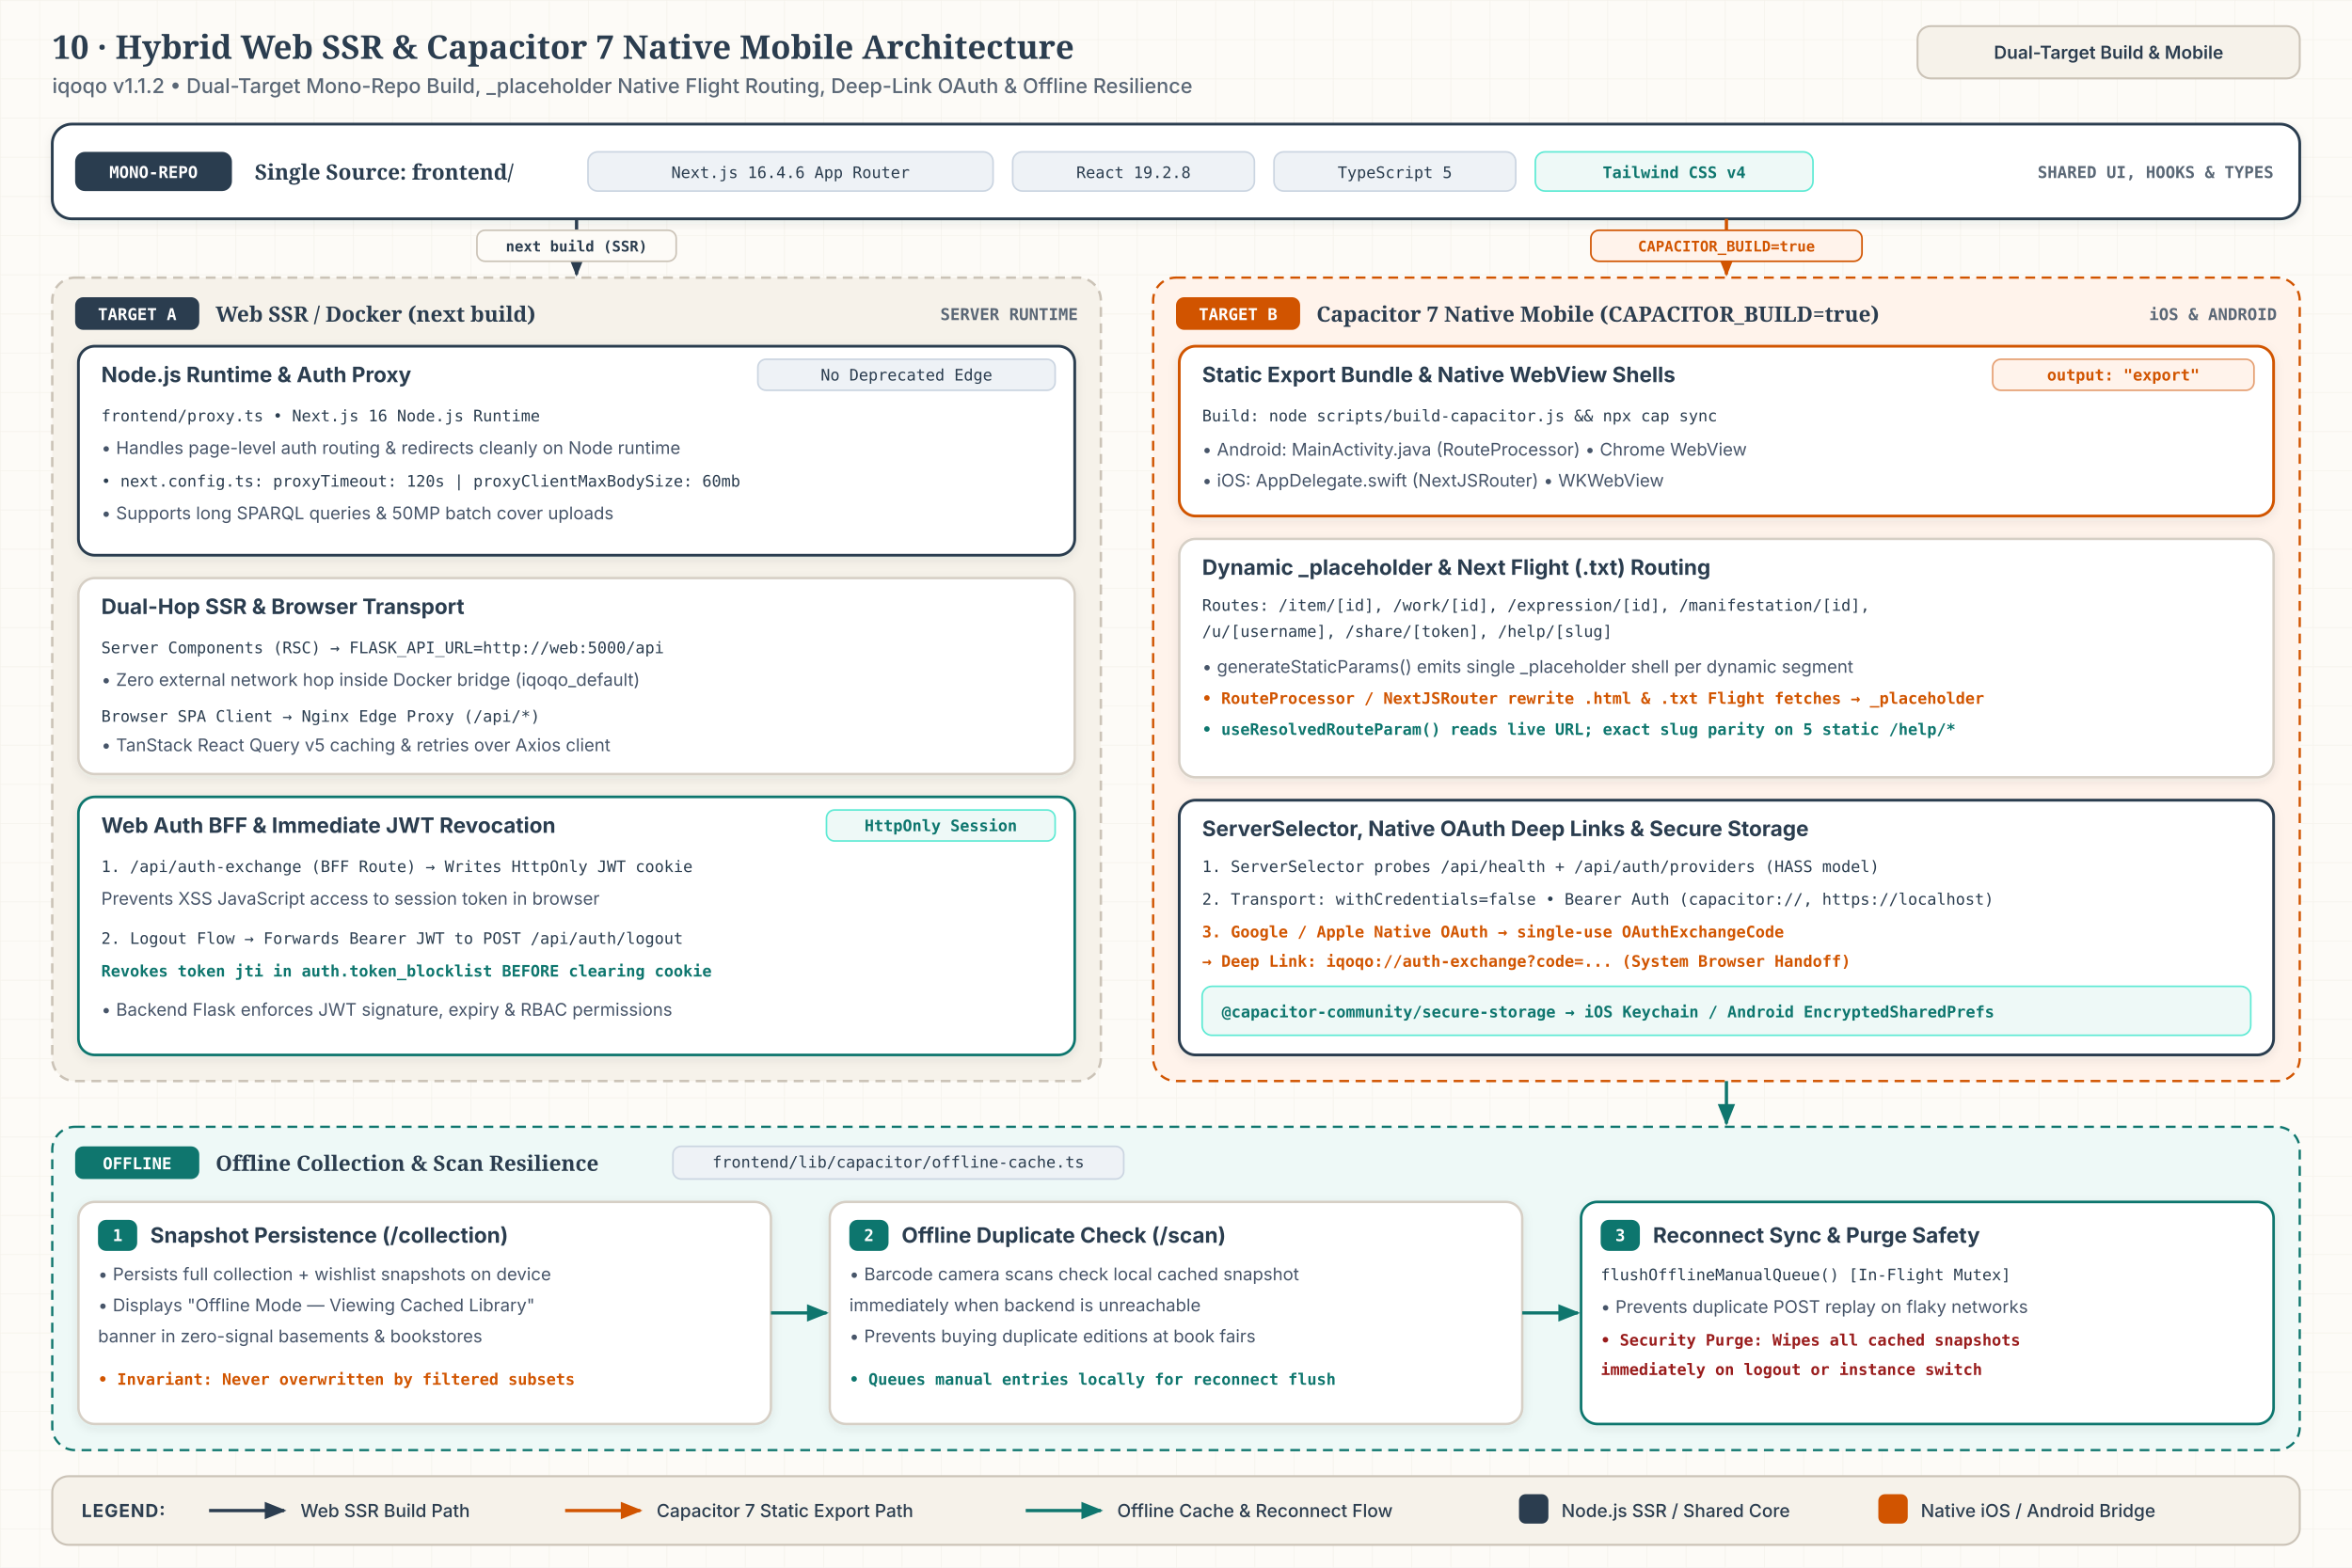
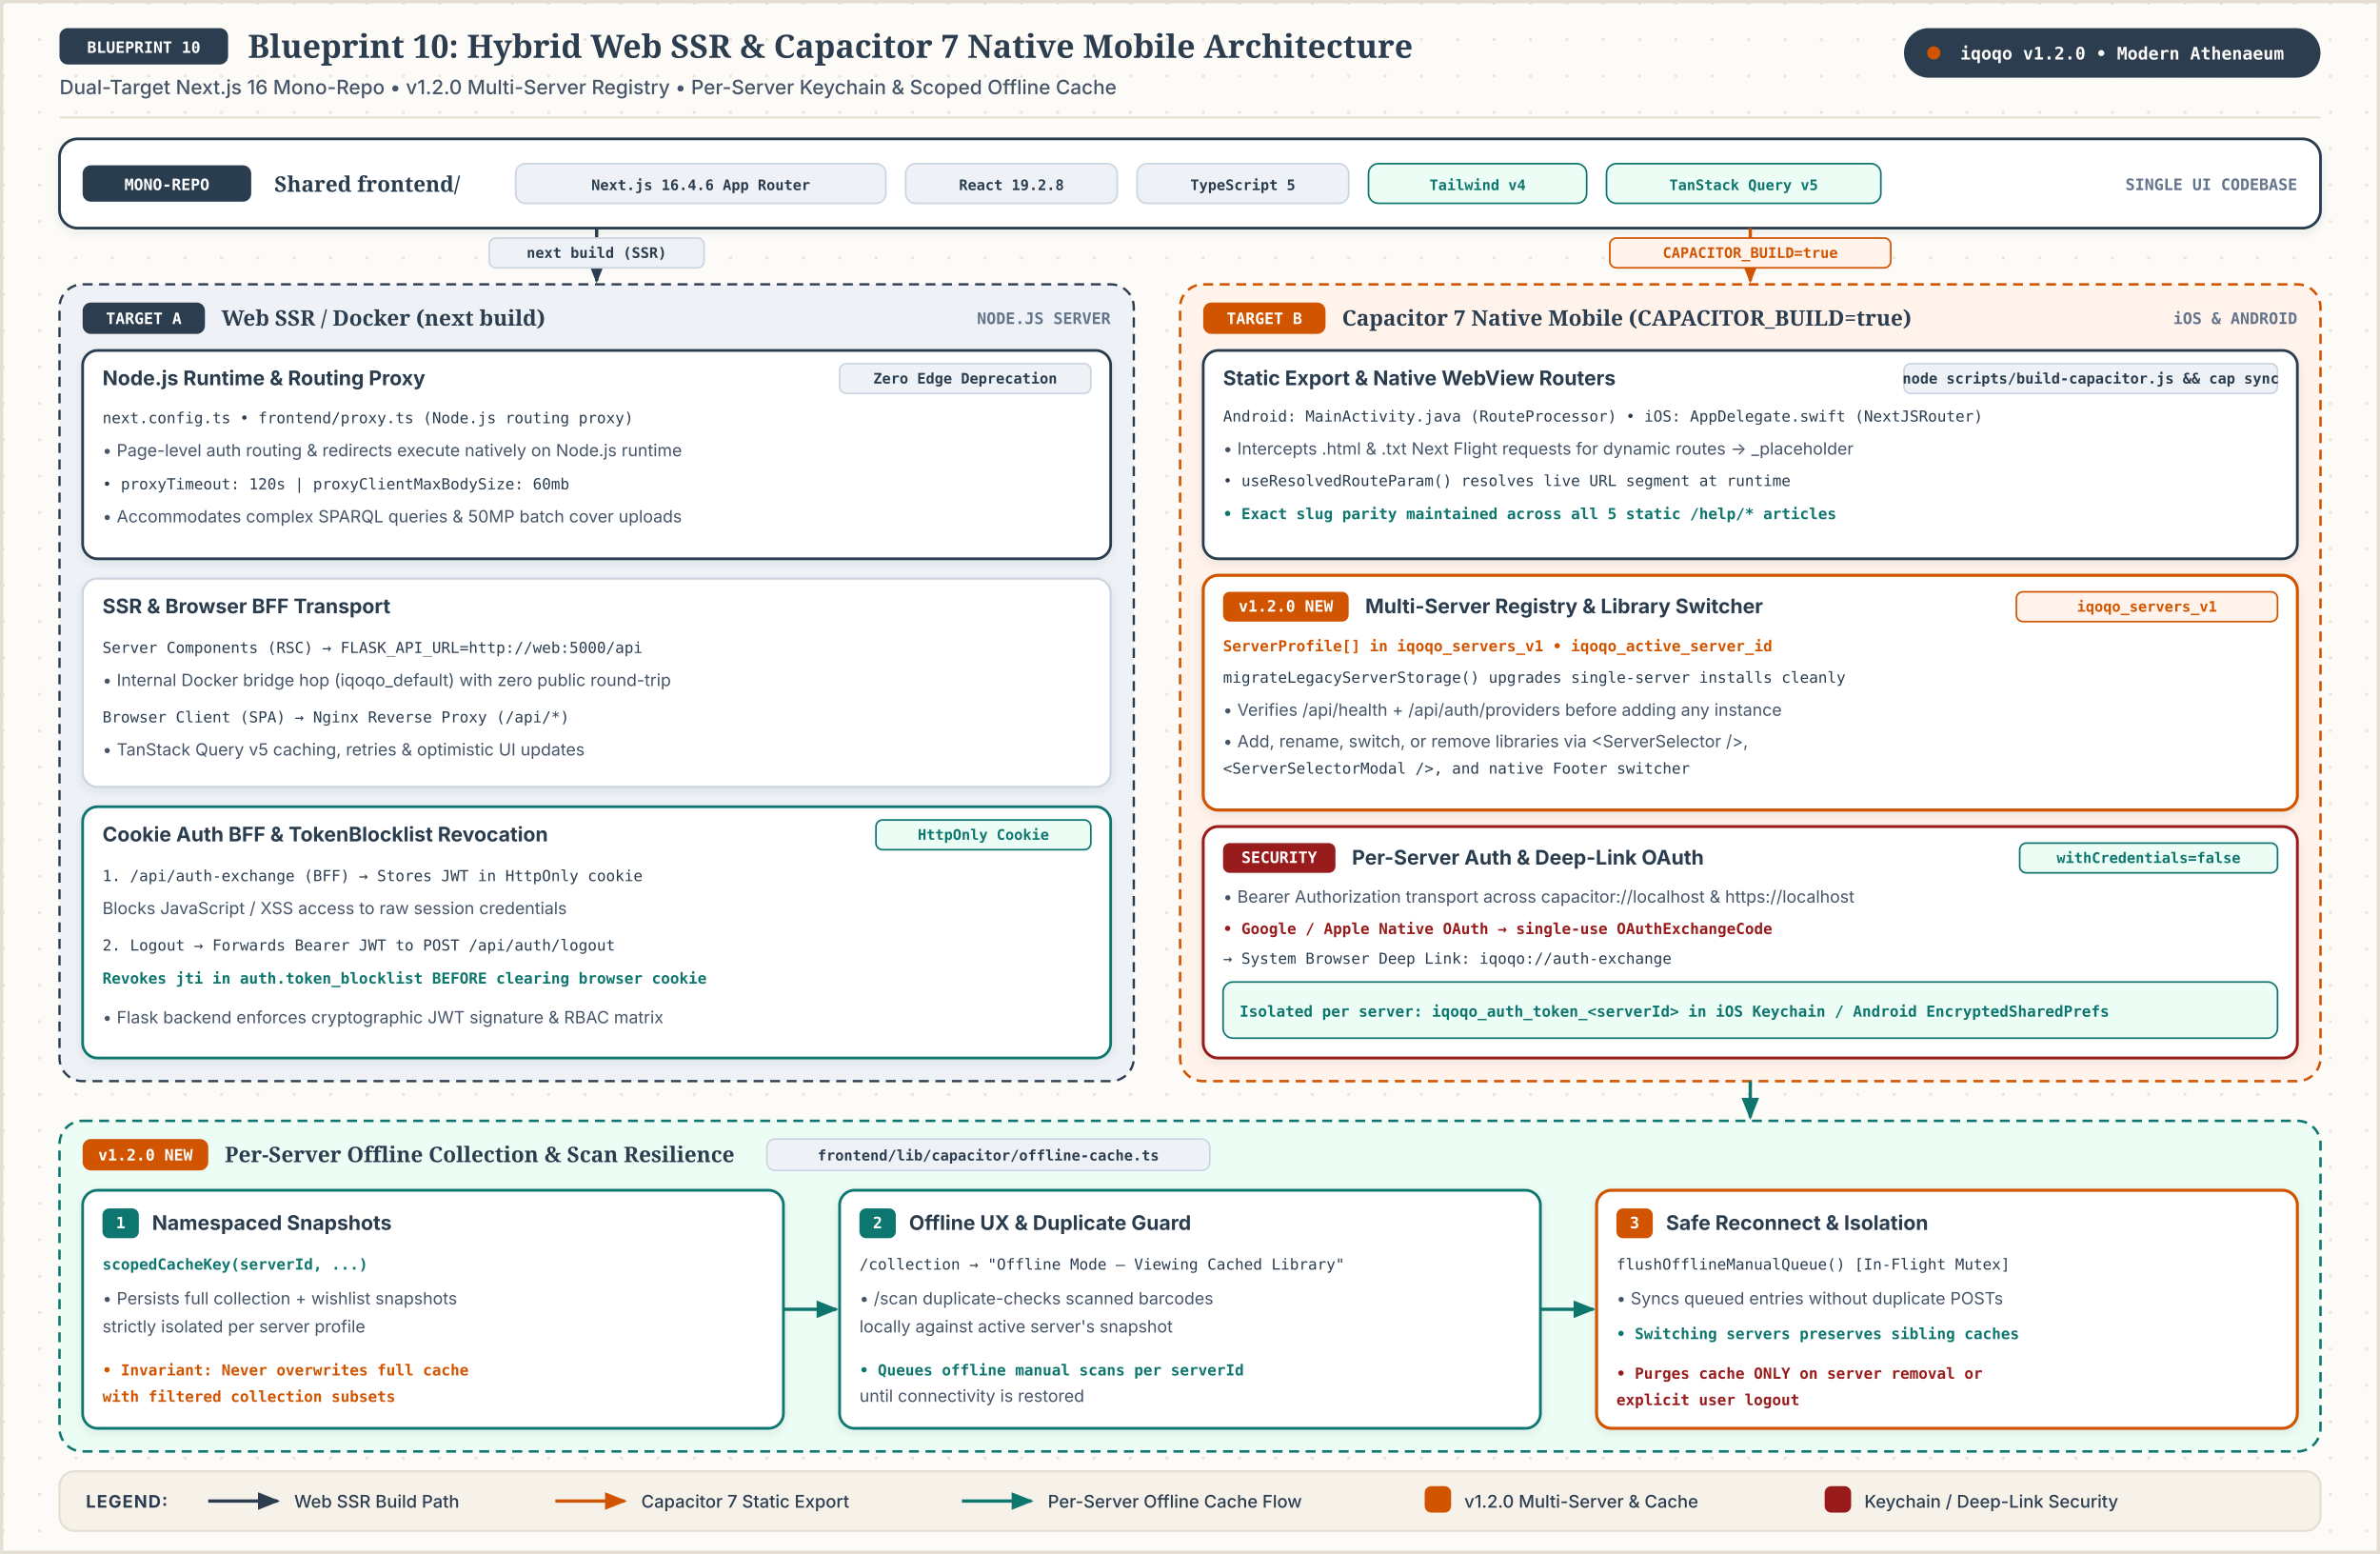
- <svg xmlns="http://www.w3.org/2000/svg" id="svg-bp10" viewBox="0 0 1440 960" width="1440" height="960" role="img" aria-labelledby="bp10-title bp10-desc">
-   <style>
-               .bg { fill: #FDFBF7; }
-               .title { font-family: 'Merriweather', Georgia, serif; font-size: 20px; font-weight: 700; fill: #2B3D4F; }
-               .sub { font-family: 'Inter', system-ui, -apple-system, sans-serif; font-size: 12.5px; font-weight: 500; fill: #5A6776; }
-               .hdr-pill { fill: #F6F2EA; stroke: #CBC3B7; stroke-width: 1.2; }
-               .hdr-pill-txt { font-family: 'Inter', system-ui, -apple-system, sans-serif; font-size: 11px; font-weight: 600; fill: #2B3D4F; }
- 
-               .zone { fill: #F6F2EA; stroke: #CBC3B7; stroke-width: 1.5; stroke-dasharray: 6 4; }
-               .zone-teal { fill: #EEF9F7; stroke: #0F766E; stroke-width: 1.4; stroke-dasharray: 6 4; }
-               .zone-clay { fill: #FFF3EB; stroke: #D15400; stroke-width: 1.4; stroke-dasharray: 6 4; }
-               .zone-title { font-family: 'Merriweather', Georgia, serif; font-size: 13px; font-weight: 700; fill: #2B3D4F; }
-               .zone-meta { font-family: 'JetBrains Mono', ui-monospace, SFMono-Regular, Menlo, monospace; font-size: 10px; font-weight: 600; fill: #5A6776; }
- 
-               .card { fill: #FFFFFF; stroke: #D6CFC5; stroke-width: 1.5; }
-               .card-indigo { fill: #FFFFFF; stroke: #2B3D4F; stroke-width: 1.7; }
-               .card-clay { fill: #FFFFFF; stroke: #D15400; stroke-width: 1.7; }
-               .card-teal { fill: #FFFFFF; stroke: #0F766E; stroke-width: 1.6; }
-               .card-tint-clay { fill: #FFF3EB; stroke: #E5A073; stroke-width: 1; }
-               .card-tint-teal { fill: #EEF9F7; stroke: #5EEAD4; stroke-width: 1; }
-               .card-tint-indigo { fill: #EEF2F6; stroke: #CBD5E1; stroke-width: 1; }
- 
-               .badge-indigo { fill: #2B3D4F; }
-               .badge-clay { fill: #D15400; }
-               .badge-teal { fill: #0F766E; }
-               .badge-crimson { fill: #991B1B; }
-               .badge-txt { font-family: 'JetBrains Mono', ui-monospace, SFMono-Regular, Menlo, monospace; font-size: 10px; font-weight: 700; fill: #FFFFFF; }
- 
-               .c-title { font-family: 'Inter', system-ui, -apple-system, sans-serif; font-size: 13px; font-weight: 700; fill: #2B3D4F; }
-               .c-body { font-family: 'Inter', system-ui, -apple-system, sans-serif; font-size: 10.7px; font-weight: 400; fill: #475569; }
-               .c-mono { font-family: 'JetBrains Mono', ui-monospace, SFMono-Regular, Menlo, monospace; font-size: 9.7px; font-weight: 500; fill: #2B3D4F; }
-               .c-clay { font-family: 'JetBrains Mono', ui-monospace, SFMono-Regular, Menlo, monospace; font-size: 9.7px; font-weight: 600; fill: #D15400; }
-               .c-teal { font-family: 'JetBrains Mono', ui-monospace, SFMono-Regular, Menlo, monospace; font-size: 9.7px; font-weight: 600; fill: #0F766E; }
-               .c-crimson { font-family: 'JetBrains Mono', ui-monospace, SFMono-Regular, Menlo, monospace; font-size: 9.7px; font-weight: 600; fill: #991B1B; }
- 
-               .edge-indigo { fill: none; stroke: #2B3D4F; stroke-width: 2; stroke-linejoin: round; }
-               .edge-clay { fill: none; stroke: #D15400; stroke-width: 2; stroke-linejoin: round; }
-               .edge-teal { fill: none; stroke: #0F766E; stroke-width: 2; stroke-linejoin: round; }
-               .mk-indigo { fill: #2B3D4F; }
-               .mk-clay { fill: #D15400; }
-               .mk-teal { fill: #0F766E; }
- 
-               .e-pill { fill: #FDFBF7; stroke: #CBC3B7; stroke-width: 1; }
-               .e-pill-txt { font-family: 'JetBrains Mono', ui-monospace, SFMono-Regular, Menlo, monospace; font-size: 9px; font-weight: 600; fill: #2B3D4F; }
-               .e-pill-clay { fill: #FFF3EB; stroke: #D15400; stroke-width: 1; }
-               .e-pill-clay-txt { font-family: 'JetBrains Mono', ui-monospace, SFMono-Regular, Menlo, monospace; font-size: 9px; font-weight: 700; fill: #D15400; }
- 
-               .legend-bg { fill: #F6F2EA; stroke: #CBC3B7; stroke-width: 1.25; }
-               .legend-h { font-family: 'Inter', system-ui, -apple-system, sans-serif; font-size: 11px; font-weight: 700; letter-spacing: 0.05em; fill: #2B3D4F; }
-               .legend-t { font-family: 'Inter', system-ui, -apple-system, sans-serif; font-size: 11px; font-weight: 500; fill: #2B3D4F; }
-             </style>
+ <svg xmlns="http://www.w3.org/2000/svg" id="svg-bp10" viewBox="0 0 1440 940" width="1440" height="940" role="img" aria-labelledby="bp10-title bp10-desc">
  <defs>
-     <pattern id="b10-grid" width="24" height="24" patternUnits="userSpaceOnUse">
-       <path d="M 24 0 L 0 0 0 24" fill="none" stroke="#E6DFD5" stroke-width="0.6" opacity="0.45" />
+     <style>
+                 .b10-bg { fill: #FDFBF7; }
+                 .b10-frame { fill: none; stroke: #E5DFD3; stroke-width: 2; }
+                 .b10-title { font-family: Georgia, 'Merriweather', serif; font-size: 19.5px; font-weight: 700; fill: #2B3D4F; }
+                 .b10-sub { font-family: 'Inter', -apple-system, BlinkMacSystemFont, 'Segoe UI', sans-serif; font-size: 12px; font-weight: 500; fill: #475569; }
+                 .b10-pill-ver { fill: #2B3D4F; }
+                 .b10-pill-ver-t { font-family: 'JetBrains Mono', ui-monospace, SFMono-Regular, Menlo, monospace; font-size: 10.5px; font-weight: 600; fill: #FDFBF7; }
+ 
+                 .b10-z-i { fill: #EEF2F6; stroke: #2B3D4F; stroke-width: 1.4; stroke-dasharray: 6 4; }
+                 .b10-z-c { fill: #FFF3EB; stroke: #D15400; stroke-width: 1.5; stroke-dasharray: 6 4; }
+                 .b10-z-t { fill: #ECFDF5; stroke: #0F766E; stroke-width: 1.5; stroke-dasharray: 6 4; }
+                 .b10-z-title { font-family: Georgia, 'Merriweather', serif; font-size: 13px; font-weight: 700; fill: #2B3D4F; }
+                 .b10-z-meta { font-family: 'JetBrains Mono', ui-monospace, SFMono-Regular, Menlo, monospace; font-size: 9.6px; font-weight: 600; fill: #64748B; }
+ 
+                 .b10-card { fill: #FFFFFF; stroke: #CBD5E1; stroke-width: 1.3; }
+                 .b10-card-i { fill: #FFFFFF; stroke: #2B3D4F; stroke-width: 1.65; }
+                 .b10-card-c { fill: #FFFFFF; stroke: #D15400; stroke-width: 1.85; }
+                 .b10-card-t { fill: #FFFFFF; stroke: #0F766E; stroke-width: 1.65; }
+                 .b10-card-r { fill: #FFFFFF; stroke: #991B1B; stroke-width: 1.75; }
+ 
+                 .b10-b-i { fill: #2B3D4F; }
+                 .b10-b-c { fill: #D15400; }
+                 .b10-b-t { fill: #0F766E; }
+                 .b10-b-r { fill: #991B1B; }
+                 .b10-b-txt { font-family: 'JetBrains Mono', ui-monospace, SFMono-Regular, Menlo, monospace; font-size: 9.5px; font-weight: 700; fill: #FFFFFF; }
+ 
+                 .b10-ct { font-family: 'Inter', -apple-system, BlinkMacSystemFont, 'Segoe UI', sans-serif; font-size: 12.2px; font-weight: 700; fill: #2B3D4F; }
+                 .b10-cb { font-family: 'Inter', -apple-system, BlinkMacSystemFont, 'Segoe UI', sans-serif; font-size: 10.2px; font-weight: 400; fill: #475569; }
+                 .b10-cm { font-family: 'JetBrains Mono', ui-monospace, SFMono-Regular, Menlo, monospace; font-size: 9.2px; font-weight: 500; fill: #2B3D4F; }
+                 .b10-cc { font-family: 'JetBrains Mono', ui-monospace, SFMono-Regular, Menlo, monospace; font-size: 9.2px; font-weight: 700; fill: #D15400; }
+                 .b10-cl { font-family: 'JetBrains Mono', ui-monospace, SFMono-Regular, Menlo, monospace; font-size: 9.2px; font-weight: 700; fill: #0F766E; }
+                 .b10-cr { font-family: 'JetBrains Mono', ui-monospace, SFMono-Regular, Menlo, monospace; font-size: 9.2px; font-weight: 700; fill: #991B1B; }
+ 
+                 .b10-p-i { fill: #EEF2F6; stroke: #CBD5E1; stroke-width: 1; }
+                 .b10-p-c { fill: #FFF3EB; stroke: #D15400; stroke-width: 1; }
+                 .b10-p-t { fill: #ECFDF5; stroke: #0F766E; stroke-width: 1; }
+                 .b10-p-r { fill: #FEF2F2; stroke: #991B1B; stroke-width: 1; }
+                 .b10-pt-i { font-family: 'JetBrains Mono', ui-monospace, SFMono-Regular, Menlo, monospace; font-size: 8.8px; font-weight: 600; fill: #2B3D4F; }
+                 .b10-pt-c { font-family: 'JetBrains Mono', ui-monospace, SFMono-Regular, Menlo, monospace; font-size: 8.8px; font-weight: 700; fill: #D15400; }
+                 .b10-pt-t { font-family: 'JetBrains Mono', ui-monospace, SFMono-Regular, Menlo, monospace; font-size: 8.8px; font-weight: 700; fill: #0F766E; }
+ 
+                 .b10-ei { fill: none; stroke: #2B3D4F; stroke-width: 2; stroke-linejoin: round; }
+                 .b10-ec { fill: none; stroke: #D15400; stroke-width: 2; stroke-linejoin: round; }
+                 .b10-et { fill: none; stroke: #0F766E; stroke-width: 2; stroke-linejoin: round; }
+ 
+                 .b10-leg { fill: #F6F2EA; stroke: #E5DFD3; stroke-width: 1.3; }
+                 .b10-leg-h { font-family: 'Inter', -apple-system, BlinkMacSystemFont, 'Segoe UI', sans-serif; font-size: 10.5px; font-weight: 700; letter-spacing: 0.06em; fill: #2B3D4F; }
+                 .b10-leg-t { font-family: 'Inter', -apple-system, BlinkMacSystemFont, 'Segoe UI', sans-serif; font-size: 10.6px; font-weight: 500; fill: #2B3D4F; }
+               </style>
+     <pattern id="b10-dots" width="22" height="22" patternUnits="userSpaceOnUse">
+       <circle cx="2" cy="2" r="0.9" fill="#E5DFD3" />
    </pattern>
-     <filter id="b10-shadow" x="-6%" y="-6%" width="112%" height="118%">
-       <feDropShadow dx="0" dy="2" stdDeviation="3" flood-color="#2B3D4F" flood-opacity="0.08" />
+     <filter id="b10-sh" x="-6%" y="-6%" width="112%" height="118%">
+       <feDropShadow dx="0" dy="2" stdDeviation="2.5" flood-color="#2B3D4F" flood-opacity="0.08" />
    </filter>
-     <marker id="b10-mk-indigo" viewBox="0 0 10 10" refX="8.5" refY="5" markerWidth="7" markerHeight="7" orient="auto-start-reverse">
-       <path d="M 0 1.2 L 9.5 5 L 0 8.8 z" class="mk-indigo" />
+     <marker id="b10-mki" viewBox="0 0 10 10" refX="8.5" refY="5" markerWidth="7" markerHeight="7" orient="auto-start-reverse">
+       <path d="M 0 1.2 L 9.5 5 L 0 8.8 z" fill="#2B3D4F" />
    </marker>
-     <marker id="b10-mk-clay" viewBox="0 0 10 10" refX="8.5" refY="5" markerWidth="7" markerHeight="7" orient="auto-start-reverse">
-       <path d="M 0 1.2 L 9.5 5 L 0 8.8 z" class="mk-clay" />
+     <marker id="b10-mkc" viewBox="0 0 10 10" refX="8.5" refY="5" markerWidth="7" markerHeight="7" orient="auto-start-reverse">
+       <path d="M 0 1.2 L 9.5 5 L 0 8.8 z" fill="#D15400" />
    </marker>
-     <marker id="b10-mk-teal" viewBox="0 0 10 10" refX="8.5" refY="5" markerWidth="7" markerHeight="7" orient="auto-start-reverse">
-       <path d="M 0 1.2 L 9.5 5 L 0 8.8 z" class="mk-teal" />
+     <marker id="b10-mkt" viewBox="0 0 10 10" refX="8.5" refY="5" markerWidth="7" markerHeight="7" orient="auto-start-reverse">
+       <path d="M 0 1.2 L 9.5 5 L 0 8.8 z" fill="#0F766E" />
    </marker>
  </defs>
-   <rect x="0" y="0" width="1440" height="960" class="bg" />
-   <rect x="0" y="0" width="1440" height="960" fill="url(#b10-grid)" />
-   <text x="32" y="36" class="title">10 · Hybrid Web SSR &amp; Capacitor 7 Native Mobile Architecture</text>
-   <text x="32" y="57" class="sub">iqoqo v1.1.2  •  Dual-Target Mono-Repo Build, _placeholder Native Flight Routing, Deep-Link OAuth &amp; Offline Resilience</text>
-   <rect x="1174" y="16" width="234" height="32" rx="8" class="hdr-pill" />
-   <text x="1291" y="36" text-anchor="middle" class="hdr-pill-txt">Dual-Target Build &amp; Mobile</text>
-   <g filter="url(#b10-shadow)">
-     <rect x="32" y="76" width="1376" height="58" rx="12" class="card-indigo" />
-     <rect x="46" y="93" width="96" height="24" rx="6" class="badge-indigo" />
-     <text x="94" y="109" text-anchor="middle" class="badge-txt">MONO-REPO</text>
-     <text x="156" y="110" class="zone-title">Single Source: frontend/</text>
-     <rect x="360" y="93" width="248" height="24" rx="6" class="card-tint-indigo" />
-     <text x="484" y="109" text-anchor="middle" class="c-mono">Next.js 16.4.6 App Router</text>
-     <rect x="620" y="93" width="148" height="24" rx="6" class="card-tint-indigo" />
-     <text x="694" y="109" text-anchor="middle" class="c-mono">React 19.2.8</text>
-     <rect x="780" y="93" width="148" height="24" rx="6" class="card-tint-indigo" />
-     <text x="854" y="109" text-anchor="middle" class="c-mono">TypeScript 5</text>
-     <rect x="940" y="93" width="170" height="24" rx="6" class="card-tint-teal" />
-     <text x="1025" y="109" text-anchor="middle" class="c-teal">Tailwind CSS v4</text>
-     <text x="1392" y="109" text-anchor="end" class="zone-meta">SHARED UI, HOOKS &amp; TYPES</text>
-   </g>
-   <path d="M 353 134 L 353 168" class="edge-indigo" marker-end="url(#b10-mk-indigo)" />
-   <rect x="292" y="141" width="122" height="19" rx="5" class="e-pill" />
-   <text x="353" y="154" text-anchor="middle" class="e-pill-txt">next build (SSR)</text>
-   <path d="M 1057 134 L 1057 168" class="edge-clay" marker-end="url(#b10-mk-clay)" />
-   <rect x="974" y="141" width="166" height="19" rx="5" class="e-pill-clay" />
-   <text x="1057" y="154" text-anchor="middle" class="e-pill-clay-txt">CAPACITOR_BUILD=true</text>
-   <rect x="32" y="170" width="642" height="492" rx="14" class="zone" />
-   <rect x="46" y="182" width="76" height="20" rx="5" class="badge-indigo" />
-   <text x="84" y="196" text-anchor="middle" class="badge-txt">TARGET A</text>
-   <text x="132" y="197" class="zone-title">Web SSR / Docker (next build)</text>
-   <text x="660" y="196" text-anchor="end" class="zone-meta">SERVER RUNTIME</text>
-   <g filter="url(#b10-shadow)">
-     <rect x="48" y="212" width="610" height="128" rx="10" class="card-indigo" />
-     <text x="62" y="234" class="c-title">Node.js Runtime &amp; Auth Proxy</text>
-     <rect x="464" y="220" width="182" height="19" rx="5" class="card-tint-indigo" />
-     <text x="555" y="233" text-anchor="middle" class="c-mono">No Deprecated Edge</text>
-     <text x="62" y="258" class="c-mono">frontend/proxy.ts  •  Next.js 16 Node.js Runtime</text>
-     <text x="62" y="278" class="c-body">• Handles page-level auth routing &amp; redirects cleanly on Node runtime</text>
-     <text x="62" y="298" class="c-mono">• next.config.ts: proxyTimeout: 120s  |  proxyClientMaxBodySize: 60mb</text>
-     <text x="62" y="318" class="c-body">• Supports long SPARQL queries &amp; 50MP batch cover uploads</text>
-   </g>
-   <g filter="url(#b10-shadow)">
-     <rect x="48" y="354" width="610" height="120" rx="10" class="card" />
-     <text x="62" y="376" class="c-title">Dual-Hop SSR &amp; Browser Transport</text>
-     <text x="62" y="400" class="c-mono">Server Components (RSC) → FLASK_API_URL=http://web:5000/api</text>
-     <text x="62" y="420" class="c-body">• Zero external network hop inside Docker bridge (iqoqo_default)</text>
-     <text x="62" y="442" class="c-mono">Browser SPA Client      → Nginx Edge Proxy (/api/*)</text>
-     <text x="62" y="460" class="c-body">• TanStack React Query v5 caching &amp; retries over Axios client</text>
-   </g>
-   <g filter="url(#b10-shadow)">
-     <rect x="48" y="488" width="610" height="158" rx="10" class="card-teal" />
-     <text x="62" y="510" class="c-title">Web Auth BFF &amp; Immediate JWT Revocation</text>
-     <rect x="506" y="496" width="140" height="19" rx="5" class="card-tint-teal" />
-     <text x="576" y="509" text-anchor="middle" class="c-teal">HttpOnly Session</text>
-     <text x="62" y="534" class="c-mono">1. /api/auth-exchange (BFF Route) → Writes HttpOnly JWT cookie</text>
-     <text x="62" y="554" class="c-body">   Prevents XSS JavaScript access to session token in browser</text>
-     <text x="62" y="578" class="c-mono">2. Logout Flow → Forwards Bearer JWT to POST /api/auth/logout</text>
-     <text x="62" y="598" class="c-teal">   Revokes token jti in auth.token_blocklist BEFORE clearing cookie</text>
-     <text x="62" y="622" class="c-body">• Backend Flask enforces JWT signature, expiry &amp; RBAC permissions</text>
-   </g>
-   <rect x="706" y="170" width="702" height="492" rx="14" class="zone-clay" />
-   <rect x="720" y="182" width="76" height="20" rx="5" class="badge-clay" />
-   <text x="758" y="196" text-anchor="middle" class="badge-txt">TARGET B</text>
-   <text x="806" y="197" class="zone-title">Capacitor 7 Native Mobile (CAPACITOR_BUILD=true)</text>
-   <text x="1394" y="196" text-anchor="end" class="zone-meta">iOS &amp; ANDROID</text>
-   <g filter="url(#b10-shadow)">
-     <rect x="722" y="212" width="670" height="104" rx="10" class="card-clay" />
-     <text x="736" y="234" class="c-title">Static Export Bundle &amp; Native WebView Shells</text>
-     <rect x="1220" y="220" width="160" height="19" rx="5" class="card-tint-clay" />
-     <text x="1300" y="233" text-anchor="middle" class="c-clay">output: "export"</text>
-     <text x="736" y="258" class="c-mono">Build: node scripts/build-capacitor.js &amp;&amp; npx cap sync</text>
-     <text x="736" y="279" class="c-body">• Android: MainActivity.java (RouteProcessor) • Chrome WebView</text>
-     <text x="736" y="298" class="c-body">• iOS: AppDelegate.swift (NextJSRouter) • WKWebView</text>
-   </g>
-   <g filter="url(#b10-shadow)">
-     <rect x="722" y="330" width="670" height="146" rx="10" class="card" />
-     <text x="736" y="352" class="c-title">Dynamic _placeholder &amp; Next Flight (.txt) Routing</text>
-     <text x="736" y="374" class="c-mono">Routes: /item/[id], /work/[id], /expression/[id], /manifestation/[id],</text>
-     <text x="736" y="390" class="c-mono">        /u/[username], /share/[token], /help/[slug]</text>
-     <text x="736" y="412" class="c-body">• generateStaticParams() emits single _placeholder shell per dynamic segment</text>
-     <text x="736" y="431" class="c-clay">• RouteProcessor / NextJSRouter rewrite .html &amp; .txt Flight fetches → _placeholder</text>
-     <text x="736" y="450" class="c-teal">• useResolvedRouteParam() reads live URL; exact slug parity on 5 static /help/*</text>
-   </g>
-   <g filter="url(#b10-shadow)">
-     <rect x="722" y="490" width="670" height="156" rx="10" class="card-indigo" />
-     <text x="736" y="512" class="c-title">ServerSelector, Native OAuth Deep Links &amp; Secure Storage</text>
-     <text x="736" y="534" class="c-mono">1. ServerSelector probes /api/health + /api/auth/providers (HASS model)</text>
-     <text x="736" y="554" class="c-mono">2. Transport: withCredentials=false • Bearer Auth (capacitor://, https://localhost)</text>
-     <text x="736" y="574" class="c-clay">3. Google / Apple Native OAuth → single-use OAuthExchangeCode</text>
-     <text x="736" y="592" class="c-clay">   → Deep Link: iqoqo://auth-exchange?code=... (System Browser Handoff)</text>
-     <rect x="736" y="604" width="642" height="30" rx="6" class="card-tint-teal" />
-     <text x="748" y="623" class="c-teal">@capacitor-community/secure-storage → iOS Keychain / Android EncryptedSharedPrefs</text>
-   </g>
-   <path d="M 1057 662 L 1057 688" class="edge-teal" marker-end="url(#b10-mk-teal)" />
-   <rect x="32" y="690" width="1376" height="198" rx="14" class="zone-teal" />
-   <rect x="46" y="702" width="76" height="20" rx="5" class="badge-teal" />
-   <text x="84" y="716" text-anchor="middle" class="badge-txt">OFFLINE</text>
-   <text x="132" y="717" class="zone-title">Offline Collection &amp; Scan Resilience</text>
-   <rect x="412" y="702" width="276" height="20" rx="5" class="card-tint-indigo" />
-   <text x="550" y="715" text-anchor="middle" class="c-mono">frontend/lib/capacitor/offline-cache.ts</text>
-   <g filter="url(#b10-shadow)">
-     <rect x="48" y="736" width="424" height="136" rx="10" class="card" />
-     <rect x="60" y="747" width="24" height="19" rx="5" class="badge-teal" />
-     <text x="72" y="760" text-anchor="middle" class="badge-txt">1</text>
-     <text x="92" y="761" class="c-title">Snapshot Persistence (/collection)</text>
-     <text x="60" y="784" class="c-body">• Persists full collection + wishlist snapshots on device</text>
-     <text x="60" y="803" class="c-body">• Displays "Offline Mode — Viewing Cached Library"</text>
-     <text x="60" y="822" class="c-body">  banner in zero-signal basements &amp; bookstores</text>
-     <text x="60" y="848" class="c-clay">• Invariant: Never overwritten by filtered subsets</text>
-   </g>
-   <g filter="url(#b10-shadow)">
-     <rect x="508" y="736" width="424" height="136" rx="10" class="card" />
-     <rect x="520" y="747" width="24" height="19" rx="5" class="badge-teal" />
-     <text x="532" y="760" text-anchor="middle" class="badge-txt">2</text>
-     <text x="552" y="761" class="c-title">Offline Duplicate Check (/scan)</text>
-     <text x="520" y="784" class="c-body">• Barcode camera scans check local cached snapshot</text>
-     <text x="520" y="803" class="c-body">  immediately when backend is unreachable</text>
-     <text x="520" y="822" class="c-body">• Prevents buying duplicate editions at book fairs</text>
-     <text x="520" y="848" class="c-teal">• Queues manual entries locally for reconnect flush</text>
-   </g>
-   <g filter="url(#b10-shadow)">
-     <rect x="968" y="736" width="424" height="136" rx="10" class="card-teal" />
-     <rect x="980" y="747" width="24" height="19" rx="5" class="badge-teal" />
-     <text x="992" y="760" text-anchor="middle" class="badge-txt">3</text>
-     <text x="1012" y="761" class="c-title">Reconnect Sync &amp; Purge Safety</text>
-     <text x="980" y="784" class="c-mono">flushOfflineManualQueue() [In-Flight Mutex]</text>
-     <text x="980" y="804" class="c-body">• Prevents duplicate POST replay on flaky networks</text>
-     <text x="980" y="824" class="c-crimson">• Security Purge: Wipes all cached snapshots</text>
-     <text x="980" y="842" class="c-crimson">  immediately on logout or instance switch</text>
-   </g>
-   <path d="M 472 804 L 506 804" class="edge-teal" marker-end="url(#b10-mk-teal)" />
-   <path d="M 932 804 L 966 804" class="edge-teal" marker-end="url(#b10-mk-teal)" />
-   <rect x="32" y="904" width="1376" height="42" rx="10" class="legend-bg" />
-   <text x="50" y="929" class="legend-h">LEGEND:</text>
-   <line x1="128" y1="925" x2="174" y2="925" class="edge-indigo" marker-end="url(#b10-mk-indigo)" />
-   <text x="184" y="929" class="legend-t">Web SSR Build Path</text>
-   <line x1="346" y1="925" x2="392" y2="925" class="edge-clay" marker-end="url(#b10-mk-clay)" />
-   <text x="402" y="929" class="legend-t">Capacitor 7 Static Export Path</text>
-   <line x1="628" y1="925" x2="674" y2="925" class="edge-teal" marker-end="url(#b10-mk-teal)" />
-   <text x="684" y="929" class="legend-t">Offline Cache &amp; Reconnect Flow</text>
-   <rect x="930" y="915" width="18" height="18" rx="4" class="badge-indigo" />
-   <text x="956" y="929" class="legend-t">Node.js SSR / Shared Core</text>
-   <rect x="1150" y="915" width="18" height="18" rx="4" class="badge-clay" />
-   <text x="1176" y="929" class="legend-t">Native iOS / Android Bridge</text>
+   <rect x="0" y="0" width="1440" height="940" class="b10-bg" />
+   <rect x="0" y="0" width="1440" height="940" fill="url(#b10-dots)" />
+   <rect x="1" y="1" width="1438" height="938" class="b10-frame" />
+   <rect x="36" y="17" width="102" height="22" rx="5" class="b10-b-i" />
+   <text x="87" y="32" text-anchor="middle" class="b10-b-txt">BLUEPRINT 10</text>
+   <text x="150" y="35" class="b10-title">Blueprint 10: Hybrid Web SSR &amp; Capacitor 7 Native Mobile Architecture</text>
+   <text x="36" y="57" class="b10-sub">Dual-Target Next.js 16 Mono-Repo • v1.2.0 Multi-Server Registry • Per-Server Keychain &amp; Scoped Offline Cache</text>
+   <rect x="1152" y="17" width="252" height="30" rx="15" class="b10-pill-ver" />
+   <circle cx="1170" cy="32" r="4" fill="#D15400" />
+   <text x="1284" y="36" text-anchor="middle" class="b10-pill-ver-t">iqoqo v1.2.0 • Modern Athenaeum</text>
+   <line x1="36" y1="71" x2="1404" y2="71" stroke="#E5DFD3" stroke-width="1.2" />
+   <g filter="url(#b10-sh)">
+     <rect x="36" y="84" width="1368" height="54" rx="11" class="b10-card-i" />
+     <rect x="50" y="100" width="102" height="22" rx="5" class="b10-b-i" />
+     <text x="101" y="115" text-anchor="middle" class="b10-b-txt">MONO-REPO</text>
+     <text x="166" y="116" class="b10-z-title">Shared frontend/</text>
+     <rect x="312" y="99" width="224" height="24" rx="6" class="b10-p-i" />
+     <text x="424" y="115" text-anchor="middle" class="b10-pt-i">Next.js 16.4.6 App Router</text>
+     <rect x="548" y="99" width="128" height="24" rx="6" class="b10-p-i" />
+     <text x="612" y="115" text-anchor="middle" class="b10-pt-i">React 19.2.8</text>
+     <rect x="688" y="99" width="128" height="24" rx="6" class="b10-p-i" />
+     <text x="752" y="115" text-anchor="middle" class="b10-pt-i">TypeScript 5</text>
+     <rect x="828" y="99" width="132" height="24" rx="6" class="b10-p-t" />
+     <text x="894" y="115" text-anchor="middle" class="b10-pt-t">Tailwind v4</text>
+     <rect x="972" y="99" width="166" height="24" rx="6" class="b10-p-t" />
+     <text x="1055" y="115" text-anchor="middle" class="b10-pt-t">TanStack Query v5</text>
+     <text x="1390" y="115" text-anchor="end" class="b10-z-meta">SINGLE UI CODEBASE</text>
+   </g>
+   <path d="M 361 138 L 361 170" class="b10-ei" marker-end="url(#b10-mki)" />
+   <rect x="296" y="144" width="130" height="18" rx="4" class="b10-p-i" />
+   <text x="361" y="156" text-anchor="middle" class="b10-pt-i">next build (SSR)</text>
+   <path d="M 1059 138 L 1059 170" class="b10-ec" marker-end="url(#b10-mkc)" />
+   <rect x="974" y="144" width="170" height="18" rx="4" class="b10-p-c" />
+   <text x="1059" y="156" text-anchor="middle" class="b10-pt-c">CAPACITOR_BUILD=true</text>
+   <rect x="36" y="172" width="650" height="482" rx="14" class="b10-z-i" />
+   <rect x="50" y="183" width="74" height="19" rx="5" class="b10-b-i" />
+   <text x="87" y="196" text-anchor="middle" class="b10-b-txt">TARGET A</text>
+   <text x="134" y="197" class="b10-z-title">Web SSR / Docker (next build)</text>
+   <text x="672" y="196" text-anchor="end" class="b10-z-meta">NODE.JS SERVER</text>
+   <g filter="url(#b10-sh)">
+     <rect x="50" y="212" width="622" height="126" rx="9" class="b10-card-i" />
+     <text x="62" y="233" class="b10-ct">Node.js Runtime &amp; Routing Proxy</text>
+     <rect x="508" y="220" width="152" height="18" rx="4" class="b10-p-i" />
+     <text x="584" y="232" text-anchor="middle" class="b10-pt-i">Zero Edge Deprecation</text>
+     <text x="62" y="256" class="b10-cm">next.config.ts  •  frontend/proxy.ts (Node.js routing proxy)</text>
+     <text x="62" y="276" class="b10-cb">• Page-level auth routing &amp; redirects execute natively on Node.js runtime</text>
+     <text x="62" y="296" class="b10-cm">• proxyTimeout: 120s  |  proxyClientMaxBodySize: 60mb</text>
+     <text x="62" y="316" class="b10-cb">• Accommodates complex SPARQL queries &amp; 50MP batch cover uploads</text>
+   </g>
+   <g filter="url(#b10-sh)">
+     <rect x="50" y="350" width="622" height="126" rx="9" class="b10-card" />
+     <text x="62" y="371" class="b10-ct">SSR &amp; Browser BFF Transport</text>
+     <text x="62" y="395" class="b10-cm">Server Components (RSC) → FLASK_API_URL=http://web:5000/api</text>
+     <text x="62" y="415" class="b10-cb">• Internal Docker bridge hop (iqoqo_default) with zero public round-trip</text>
+     <text x="62" y="437" class="b10-cm">Browser Client (SPA)    → Nginx Reverse Proxy (/api/*)</text>
+     <text x="62" y="457" class="b10-cb">• TanStack Query v5 caching, retries &amp; optimistic UI updates</text>
+   </g>
+   <g filter="url(#b10-sh)">
+     <rect x="50" y="488" width="622" height="152" rx="9" class="b10-card-t" />
+     <text x="62" y="509" class="b10-ct">Cookie Auth BFF &amp; TokenBlocklist Revocation</text>
+     <rect x="530" y="496" width="130" height="18" rx="4" class="b10-p-t" />
+     <text x="595" y="508" text-anchor="middle" class="b10-pt-t">HttpOnly Cookie</text>
+     <text x="62" y="533" class="b10-cm">1. /api/auth-exchange (BFF) → Stores JWT in HttpOnly cookie</text>
+     <text x="62" y="553" class="b10-cb">   Blocks JavaScript / XSS access to raw session credentials</text>
+     <text x="62" y="575" class="b10-cm">2. Logout → Forwards Bearer JWT to POST /api/auth/logout</text>
+     <text x="62" y="595" class="b10-cl">   Revokes jti in auth.token_blocklist BEFORE clearing browser cookie</text>
+     <text x="62" y="619" class="b10-cb">• Flask backend enforces cryptographic JWT signature &amp; RBAC matrix</text>
+   </g>
+   <rect x="714" y="172" width="690" height="482" rx="14" class="b10-z-c" />
+   <rect x="728" y="183" width="74" height="19" rx="5" class="b10-b-c" />
+   <text x="765" y="196" text-anchor="middle" class="b10-b-txt">TARGET B</text>
+   <text x="812" y="197" class="b10-z-title">Capacitor 7 Native Mobile (CAPACITOR_BUILD=true)</text>
+   <text x="1390" y="196" text-anchor="end" class="b10-z-meta">iOS &amp; ANDROID</text>
+   <g filter="url(#b10-sh)">
+     <rect x="728" y="212" width="662" height="126" rx="9" class="b10-card-i" />
+     <text x="740" y="233" class="b10-ct">Static Export &amp; Native WebView Routers</text>
+     <rect x="1152" y="220" width="226" height="18" rx="4" class="b10-p-i" />
+     <text x="1265" y="232" text-anchor="middle" class="b10-pt-i">node scripts/build-capacitor.js &amp;&amp; cap sync</text>
+     <text x="740" y="255" class="b10-cm">Android: MainActivity.java (RouteProcessor)  •  iOS: AppDelegate.swift (NextJSRouter)</text>
+     <text x="740" y="275" class="b10-cb">• Intercepts .html &amp; .txt Next Flight requests for dynamic routes → _placeholder</text>
+     <text x="740" y="294" class="b10-cm">• useResolvedRouteParam() resolves live URL segment at runtime</text>
+     <text x="740" y="314" class="b10-cl">• Exact slug parity maintained across all 5 static /help/* articles</text>
+   </g>
+   <g filter="url(#b10-sh)">
+     <rect x="728" y="348" width="662" height="142" rx="9" class="b10-card-c" />
+     <rect x="740" y="358" width="76" height="18" rx="4" class="b10-b-c" />
+     <text x="778" y="370" text-anchor="middle" class="b10-b-txt">v1.2.0 NEW</text>
+     <text x="826" y="371" class="b10-ct">Multi-Server Registry &amp; Library Switcher</text>
+     <rect x="1220" y="358" width="158" height="18" rx="4" class="b10-p-c" />
+     <text x="1299" y="370" text-anchor="middle" class="b10-pt-c">iqoqo_servers_v1</text>
+     <text x="740" y="394" class="b10-cc">ServerProfile[] in iqoqo_servers_v1  •  iqoqo_active_server_id</text>
+     <text x="740" y="413" class="b10-cm">migrateLegacyServerStorage() upgrades single-server installs cleanly</text>
+     <text x="740" y="433" class="b10-cb">• Verifies /api/health + /api/auth/providers before adding any instance</text>
+     <text x="740" y="452" class="b10-cb">• Add, rename, switch, or remove libraries via &lt;ServerSelector /&gt;,</text>
+     <text x="740" y="468" class="b10-cm">  &lt;ServerSelectorModal /&gt;, and native Footer switcher</text>
+   </g>
+   <g filter="url(#b10-sh)">
+     <rect x="728" y="500" width="662" height="140" rx="9" class="b10-card-r" />
+     <rect x="740" y="510" width="68" height="18" rx="4" class="b10-b-r" />
+     <text x="774" y="522" text-anchor="middle" class="b10-b-txt">SECURITY</text>
+     <text x="818" y="523" class="b10-ct">Per-Server Auth &amp; Deep-Link OAuth</text>
+     <rect x="1222" y="510" width="156" height="18" rx="4" class="b10-p-t" />
+     <text x="1300" y="522" text-anchor="middle" class="b10-pt-t">withCredentials=false</text>
+     <text x="740" y="546" class="b10-cb">• Bearer Authorization transport across capacitor://localhost &amp; https://localhost</text>
+     <text x="740" y="565" class="b10-cr">• Google / Apple Native OAuth → single-use OAuthExchangeCode</text>
+     <text x="740" y="583" class="b10-cm">  → System Browser Deep Link: iqoqo://auth-exchange</text>
+     <rect x="740" y="594" width="638" height="34" rx="6" class="b10-p-t" />
+     <text x="750" y="615" class="b10-cl">Isolated per server: iqoqo_auth_token_&lt;serverId&gt; in iOS Keychain / Android EncryptedSharedPrefs</text>
+   </g>
+   <path d="M 1059 654 L 1059 676" class="b10-et" marker-end="url(#b10-mkt)" />
+   <rect x="36" y="678" width="1368" height="200" rx="14" class="b10-z-t" />
+   <rect x="50" y="689" width="76" height="19" rx="5" class="b10-b-c" />
+   <text x="88" y="702" text-anchor="middle" class="b10-b-txt">v1.2.0 NEW</text>
+   <text x="136" y="703" class="b10-z-title">Per-Server Offline Collection &amp; Scan Resilience</text>
+   <rect x="464" y="689" width="268" height="19" rx="5" class="b10-p-i" />
+   <text x="598" y="702" text-anchor="middle" class="b10-pt-i">frontend/lib/capacitor/offline-cache.ts</text>
+   <g filter="url(#b10-sh)">
+     <rect x="50" y="720" width="424" height="144" rx="9" class="b10-card-t" />
+     <rect x="62" y="731" width="22" height="18" rx="4" class="b10-b-t" />
+     <text x="73" y="743" text-anchor="middle" class="b10-b-txt">1</text>
+     <text x="92" y="744" class="b10-ct">Namespaced Snapshots</text>
+     <text x="62" y="768" class="b10-cl">scopedCacheKey(serverId, ...)</text>
+     <text x="62" y="789" class="b10-cb">• Persists full collection + wishlist snapshots</text>
+     <text x="62" y="806" class="b10-cb">  strictly isolated per server profile</text>
+     <text x="62" y="832" class="b10-cc">• Invariant: Never overwrites full cache</text>
+     <text x="62" y="848" class="b10-cc">  with filtered collection subsets</text>
+   </g>
+   <g filter="url(#b10-sh)">
+     <rect x="508" y="720" width="424" height="144" rx="9" class="b10-card-t" />
+     <rect x="520" y="731" width="22" height="18" rx="4" class="b10-b-t" />
+     <text x="531" y="743" text-anchor="middle" class="b10-b-txt">2</text>
+     <text x="550" y="744" class="b10-ct">Offline UX &amp; Duplicate Guard</text>
+     <text x="520" y="768" class="b10-cm">/collection → "Offline Mode — Viewing Cached Library"</text>
+     <text x="520" y="789" class="b10-cb">• /scan duplicate-checks scanned barcodes</text>
+     <text x="520" y="806" class="b10-cb">  locally against active server's snapshot</text>
+     <text x="520" y="832" class="b10-cl">• Queues offline manual scans per serverId</text>
+     <text x="520" y="848" class="b10-cb">  until connectivity is restored</text>
+   </g>
+   <g filter="url(#b10-sh)">
+     <rect x="966" y="720" width="424" height="144" rx="9" class="b10-card-c" />
+     <rect x="978" y="731" width="22" height="18" rx="4" class="b10-b-c" />
+     <text x="989" y="743" text-anchor="middle" class="b10-b-txt">3</text>
+     <text x="1008" y="744" class="b10-ct">Safe Reconnect &amp; Isolation</text>
+     <text x="978" y="768" class="b10-cm">flushOfflineManualQueue() [In-Flight Mutex]</text>
+     <text x="978" y="789" class="b10-cb">• Syncs queued entries without duplicate POSTs</text>
+     <text x="978" y="810" class="b10-cl">• Switching servers preserves sibling caches</text>
+     <text x="978" y="834" class="b10-cr">• Purges cache ONLY on server removal or</text>
+     <text x="978" y="850" class="b10-cr">  explicit user logout</text>
+   </g>
+   <path d="M 474 792 L 506 792" class="b10-et" marker-end="url(#b10-mkt)" />
+   <path d="M 932 792 L 964 792" class="b10-et" marker-end="url(#b10-mkt)" />
+   <rect x="36" y="890" width="1368" height="36" rx="9" class="b10-leg" />
+   <text x="52" y="912" class="b10-leg-h">LEGEND:</text>
+   <line x1="126" y1="908" x2="168" y2="908" class="b10-ei" marker-end="url(#b10-mki)" />
+   <text x="178" y="912" class="b10-leg-t">Web SSR Build Path</text>
+   <line x1="336" y1="908" x2="378" y2="908" class="b10-ec" marker-end="url(#b10-mkc)" />
+   <text x="388" y="912" class="b10-leg-t">Capacitor 7 Static Export</text>
+   <line x1="582" y1="908" x2="624" y2="908" class="b10-et" marker-end="url(#b10-mkt)" />
+   <text x="634" y="912" class="b10-leg-t">Per-Server Offline Cache Flow</text>
+   <rect x="862" y="899" width="16" height="16" rx="4" class="b10-b-c" />
+   <text x="886" y="912" class="b10-leg-t">v1.2.0 Multi-Server &amp; Cache</text>
+   <rect x="1104" y="899" width="16" height="16" rx="4" class="b10-b-r" />
+   <text x="1128" y="912" class="b10-leg-t">Keychain / Deep-Link Security</text>
</svg>
